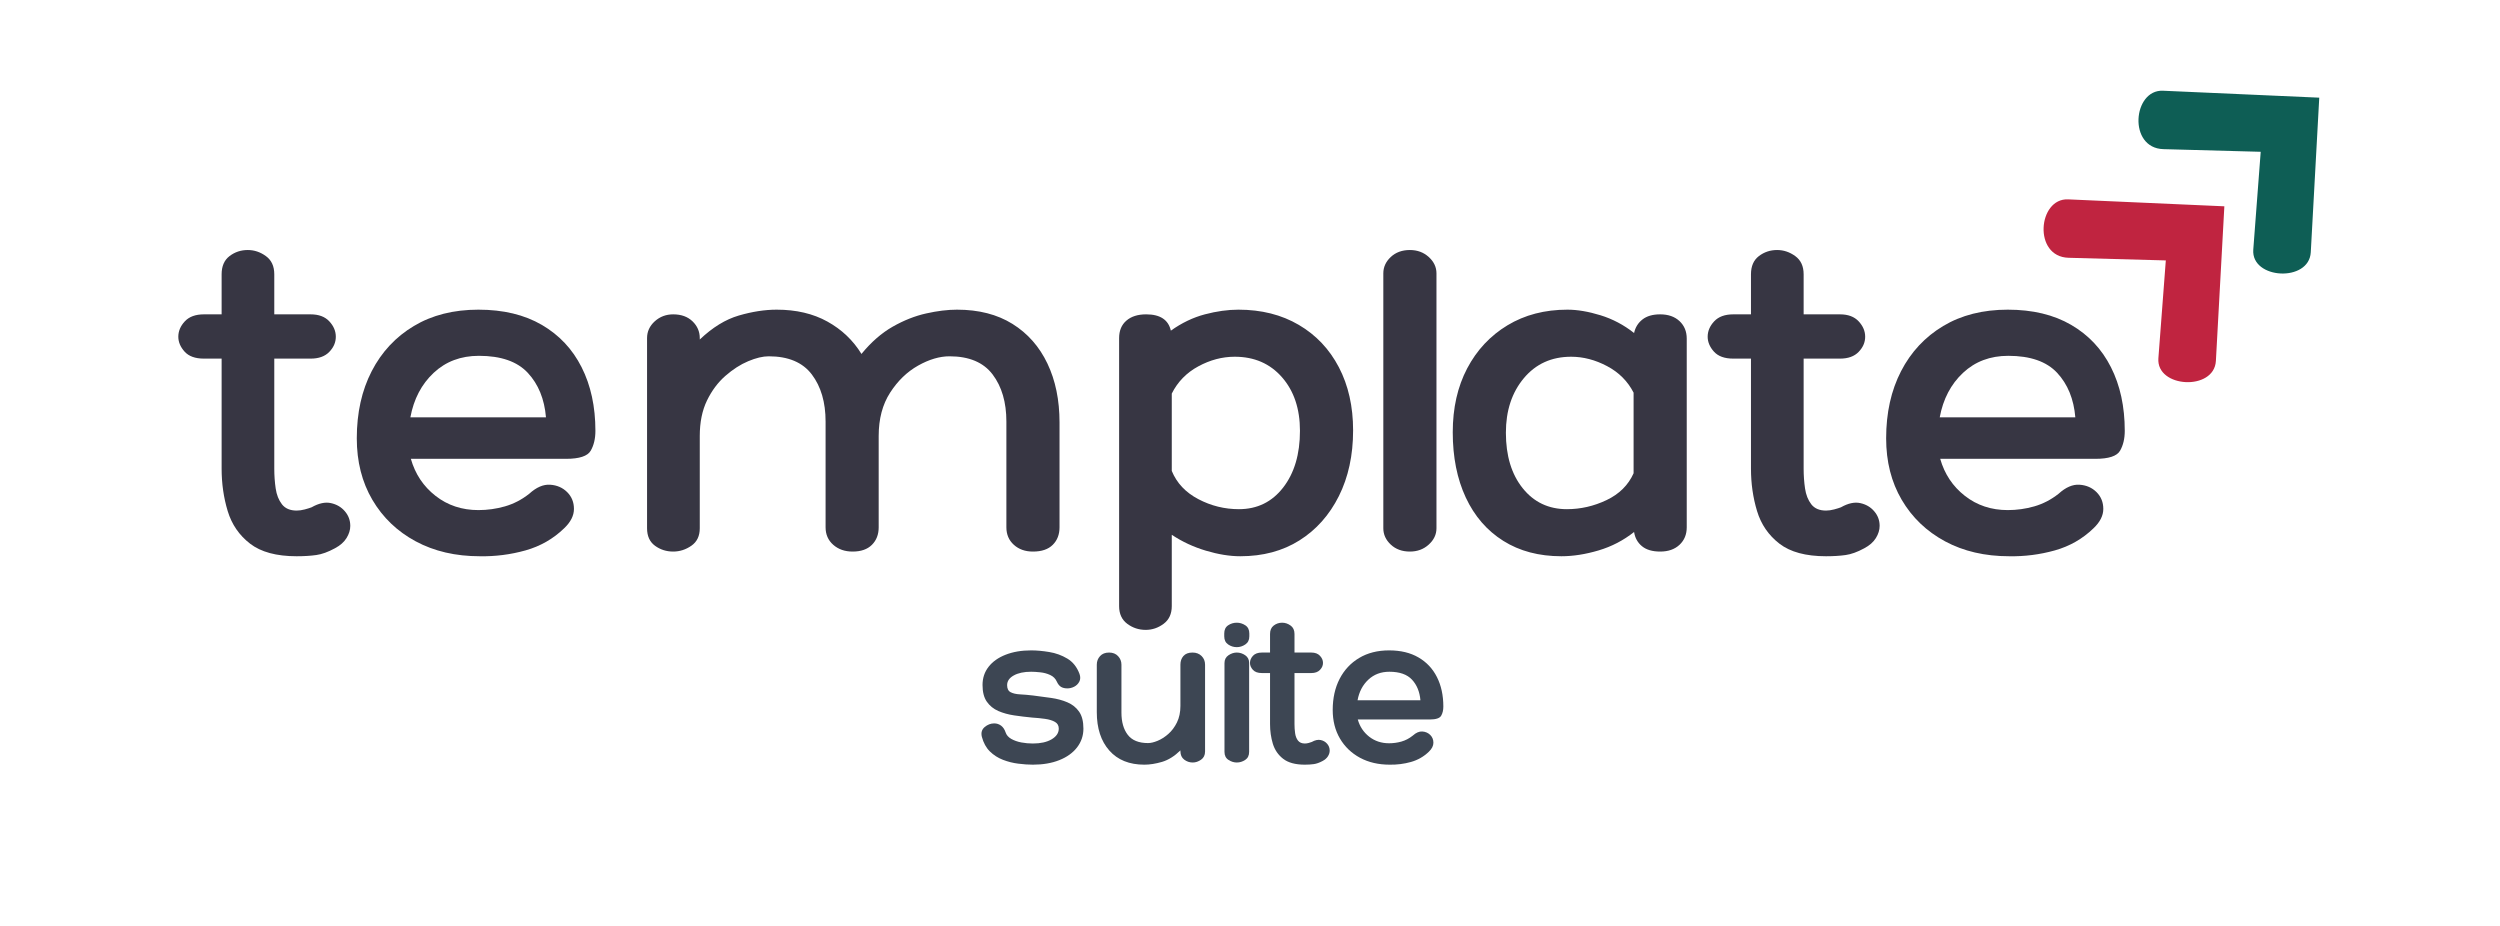
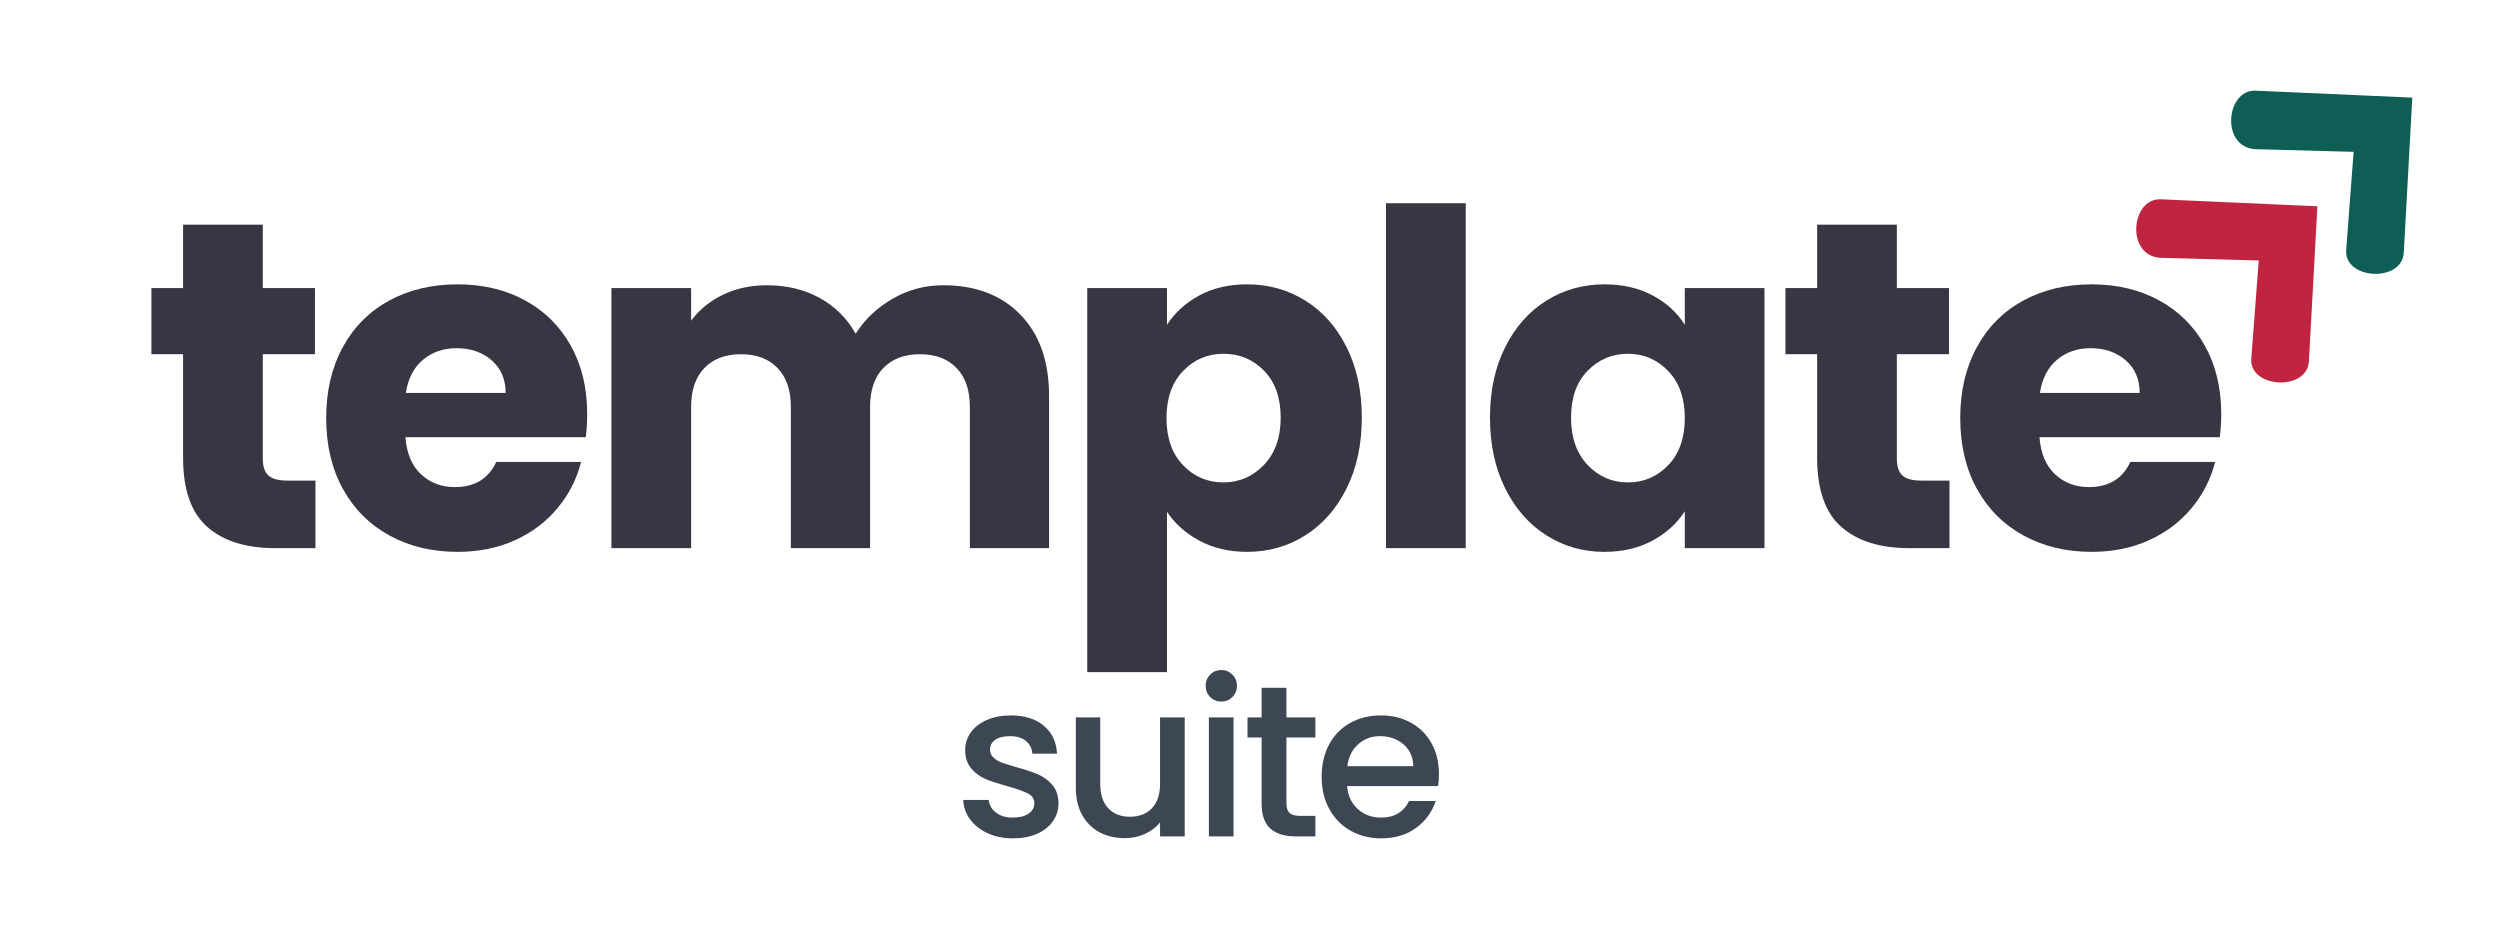
<svg xmlns="http://www.w3.org/2000/svg" width="1080" zoomAndPan="magnify" viewBox="0 0 810 300" height="400" preserveAspectRatio="xMidYMid meet" version="1.2">
  <defs>
-     <clipPath id="ede9c77892">
-       <path d="M 662 64 L 721 64 L 721 124 L 662 124 Z M 662 64 " />
+     <clipPath id="f711313d19">
+       <path d="M 692 64 L 751 64 L 751 124 L 692 124 Z M 692 64 " />
    </clipPath>
-     <clipPath id="49af2efe08">
-       <path d="M 649.891 73.754 L 691.75 35.066 L 749.273 97.301 L 707.418 135.992 Z M 649.891 73.754 " />
+     <clipPath id="e25b3da08e">
+       <path d="M 679.891 73.754 L 721.75 35.066 L 779.273 97.301 L 737.418 135.992 Z M 679.891 73.754 " />
    </clipPath>
-     <clipPath id="f619dae516">
-       <path d="M 649.891 73.754 L 691.75 35.066 L 749.273 97.301 L 707.418 135.992 Z M 649.891 73.754 " />
+     <clipPath id="e0ec9db3f9">
+       <path d="M 679.891 73.754 L 721.75 35.066 L 779.273 97.301 L 737.418 135.992 Z M 679.891 73.754 " />
    </clipPath>
-     <clipPath id="6184035a57">
-       <path d="M 692 29 L 752 29 L 752 89 L 692 89 Z M 692 29 " />
+     <clipPath id="fbe89c2c33">
+       <path d="M 722 29 L 782 29 L 782 89 L 722 89 Z M 722 29 " />
    </clipPath>
-     <clipPath id="ea5bf7b5af">
-       <path d="M 680.637 38.555 L 722.496 -0.133 L 780.02 62.105 L 738.16 100.793 Z M 680.637 38.555 " />
+     <clipPath id="55208553d4">
+       <path d="M 710.637 38.555 L 752.496 -0.133 L 810.02 62.105 L 768.16 100.793 Z M 710.637 38.555 " />
    </clipPath>
-     <clipPath id="e6ec258561">
-       <path d="M 680.637 38.555 L 722.496 -0.133 L 780.02 62.105 L 738.16 100.793 Z M 680.637 38.555 " />
+     <clipPath id="6a048302ef">
+       <path d="M 710.637 38.555 L 752.496 -0.133 L 810.02 62.105 L 768.16 100.793 Z M 710.637 38.555 " />
    </clipPath>
  </defs>
-   <g id="7a34caab6b">
-     <g clip-rule="nonzero" clip-path="url(#ede9c77892)">
-       <g clip-rule="nonzero" clip-path="url(#49af2efe08)">
-         <g clip-rule="nonzero" clip-path="url(#f619dae516)">
-           <path style=" stroke:none;fill-rule:nonzero;fill:#c02440;fill-opacity:1;" d="M 720.691 66.844 L 670.062 64.594 C 660.285 64.16 658.633 83.207 670.219 83.523 L 701.723 84.375 L 699.316 116.078 C 698.586 125.73 717.41 126.75 717.949 116.938 Z M 720.691 66.844 " />
+   <g id="b716243778">
+     <g clip-rule="nonzero" clip-path="url(#f711313d19)">
+       <g clip-rule="nonzero" clip-path="url(#e25b3da08e)">
+         <g clip-rule="nonzero" clip-path="url(#e0ec9db3f9)">
+           <path style=" stroke:none;fill-rule:nonzero;fill:#c02440;fill-opacity:1;" d="M 750.84 66.828 L 700.105 64.574 C 690.305 64.141 688.652 83.227 700.262 83.543 L 731.832 84.398 L 729.418 116.164 C 728.684 125.836 747.551 126.859 748.09 117.027 Z M 750.84 66.828 " />
        </g>
      </g>
    </g>
-     <g clip-rule="nonzero" clip-path="url(#6184035a57)">
-       <g clip-rule="nonzero" clip-path="url(#ea5bf7b5af)">
-         <g clip-rule="nonzero" clip-path="url(#e6ec258561)">
-           <path style=" stroke:none;fill-rule:nonzero;fill:#0e5e55;fill-opacity:1;" d="M 751.438 31.645 L 700.809 29.395 C 691.027 28.961 689.379 48.012 700.965 48.324 L 732.469 49.18 L 730.062 80.879 C 729.328 90.531 748.156 91.551 748.691 81.738 Z M 751.438 31.645 " />
+     <g clip-rule="nonzero" clip-path="url(#fbe89c2c33)">
+       <g clip-rule="nonzero" clip-path="url(#55208553d4)">
+         <g clip-rule="nonzero" clip-path="url(#6a048302ef)">
+           <path style=" stroke:none;fill-rule:nonzero;fill:#0e5e55;fill-opacity:1;" d="M 781.582 31.633 L 730.852 29.379 C 721.051 28.941 719.395 48.031 731.008 48.344 L 762.574 49.199 L 760.164 80.965 C 759.43 90.641 778.297 91.66 778.832 81.828 Z M 781.582 31.633 " />
        </g>
      </g>
    </g>
    <g style="fill:#373643;fill-opacity:1;">
-       <g transform="translate(59.42975, 178.7075)">
-         <path style="stroke:none" d="M 41.531 -14.344 C 43.844 -15.656 45.926 -16.109 47.781 -15.703 C 49.645 -15.297 51.156 -14.41 52.312 -13.047 C 53.477 -11.691 54.062 -10.113 54.062 -8.312 C 54.062 -7 53.656 -5.688 52.844 -4.375 C 52.039 -3.07 50.785 -1.969 49.078 -1.062 C 46.859 0.145 44.844 0.875 43.031 1.125 C 41.219 1.383 39.102 1.516 36.688 1.516 C 30.145 1.516 25.113 0.156 21.594 -2.562 C 18.07 -5.281 15.656 -8.801 14.344 -13.125 C 13.031 -17.457 12.375 -22.039 12.375 -26.875 L 12.375 -62.516 L 6.641 -62.516 C 3.828 -62.516 1.738 -63.27 0.375 -64.781 C -0.977 -66.289 -1.656 -67.898 -1.656 -69.609 C -1.656 -71.422 -0.953 -73.082 0.453 -74.594 C 1.859 -76.102 3.922 -76.859 6.641 -76.859 L 12.375 -76.859 L 12.375 -89.844 C 12.375 -92.457 13.227 -94.422 14.938 -95.734 C 16.656 -97.047 18.625 -97.703 20.844 -97.703 C 22.957 -97.703 24.914 -97.047 26.719 -95.734 C 28.531 -94.422 29.438 -92.457 29.438 -89.844 L 29.438 -76.859 L 41.219 -76.859 C 43.844 -76.859 45.859 -76.102 47.266 -74.594 C 48.672 -73.082 49.375 -71.422 49.375 -69.609 C 49.375 -67.797 48.672 -66.16 47.266 -64.703 C 45.859 -63.242 43.844 -62.516 41.219 -62.516 L 29.438 -62.516 L 29.438 -26.875 C 29.438 -24.664 29.586 -22.523 29.891 -20.453 C 30.191 -18.391 30.867 -16.676 31.922 -15.312 C 32.984 -13.957 34.57 -13.281 36.688 -13.281 C 37.5 -13.281 38.379 -13.406 39.328 -13.656 C 40.285 -13.914 41.02 -14.145 41.531 -14.344 Z M 41.531 -14.344 " />
+       <g transform="translate(45.8807, 177.5964)">
+         <path style="stroke:none" d="M 56.328 -21.891 L 56.328 0 L 43.188 0 C 33.82 0 26.52 -2.289 21.281 -6.875 C 16.051 -11.457 13.438 -18.93 13.438 -29.297 L 13.438 -62.828 L 3.172 -62.828 L 3.172 -84.266 L 13.438 -84.266 L 13.438 -104.812 L 39.266 -104.812 L 39.266 -84.266 L 56.172 -84.266 L 56.172 -62.828 L 39.266 -62.828 L 39.266 -29 C 39.266 -26.477 39.867 -24.66 41.078 -23.547 C 42.285 -22.441 44.297 -21.891 47.109 -21.891 Z M 56.328 -21.891 " />
      </g>
    </g>
    <g style="fill:#373643;fill-opacity:1;">
-       <g transform="translate(111.8187, 178.7075)">
-         <path style="stroke:none" d="M 43.188 -13.438 C 46.102 -13.438 48.969 -13.836 51.781 -14.641 C 54.602 -15.453 57.223 -16.812 59.641 -18.719 C 61.961 -20.832 64.227 -21.812 66.438 -21.656 C 68.656 -21.508 70.492 -20.707 71.953 -19.25 C 73.41 -17.789 74.141 -15.977 74.141 -13.812 C 74.141 -11.645 73.082 -9.555 70.969 -7.547 C 67.445 -4.129 63.27 -1.738 58.438 -0.375 C 53.602 0.977 48.672 1.609 43.641 1.516 C 35.785 1.516 28.863 -0.094 22.875 -3.312 C 16.883 -6.539 12.203 -11.023 8.828 -16.766 C 5.461 -22.504 3.781 -29.145 3.781 -36.688 C 3.781 -44.945 5.391 -52.195 8.609 -58.438 C 11.828 -64.676 16.379 -69.555 22.266 -73.078 C 28.16 -76.609 35.133 -78.375 43.188 -78.375 C 51.238 -78.375 58.082 -76.734 63.719 -73.453 C 69.352 -70.18 73.656 -65.602 76.625 -59.719 C 79.602 -53.832 81.094 -46.961 81.094 -39.109 C 81.094 -36.586 80.586 -34.445 79.578 -32.688 C 78.566 -30.926 75.898 -30.047 71.578 -30.047 L 21.297 -30.047 C 22.703 -25.117 25.367 -21.117 29.297 -18.047 C 33.223 -14.973 37.852 -13.438 43.188 -13.438 Z M 43.344 -63.422 C 37.5 -63.422 32.613 -61.582 28.688 -57.906 C 24.758 -54.227 22.242 -49.422 21.141 -43.484 L 65.078 -43.484 C 64.578 -49.422 62.613 -54.227 59.188 -57.906 C 55.77 -61.582 50.488 -63.422 43.344 -63.422 Z M 43.344 -63.422 " />
+       <g transform="translate(101.4513, 177.5964)">
+         <path style="stroke:none" d="M 88.797 -43.5 C 88.797 -41.082 88.645 -38.562 88.344 -35.938 L 29.906 -35.938 C 30.301 -30.707 31.984 -26.707 34.953 -23.938 C 37.93 -21.164 41.582 -19.781 45.906 -19.781 C 52.352 -19.781 56.832 -22.5 59.344 -27.938 L 86.828 -27.938 C 85.422 -22.395 82.879 -17.41 79.203 -12.984 C 75.535 -8.555 70.93 -5.082 65.391 -2.562 C 59.848 -0.051 53.656 1.203 46.812 1.203 C 38.562 1.203 31.211 -0.555 24.766 -4.078 C 18.316 -7.598 13.281 -12.629 9.656 -19.172 C 6.039 -25.723 4.234 -33.379 4.234 -42.141 C 4.234 -50.891 6.02 -58.535 9.594 -65.078 C 13.164 -71.629 18.172 -76.664 24.609 -80.188 C 31.055 -83.707 38.457 -85.469 46.812 -85.469 C 54.969 -85.469 62.219 -83.754 68.562 -80.328 C 74.906 -76.91 79.863 -72.031 83.438 -65.688 C 87.008 -59.344 88.797 -51.945 88.797 -43.5 Z M 62.375 -50.281 C 62.375 -54.719 60.863 -58.242 57.844 -60.859 C 54.82 -63.473 51.047 -64.781 46.516 -64.781 C 42.18 -64.781 38.531 -63.52 35.562 -61 C 32.594 -58.488 30.754 -54.914 30.047 -50.281 Z M 62.375 -50.281 " />
      </g>
    </g>
    <g style="fill:#373643;fill-opacity:1;">
-       <g transform="translate(199.5372, 178.7075)">
-         <path style="stroke:none" d="M 110.531 -78.375 C 117.582 -78.375 123.57 -76.836 128.5 -73.766 C 133.438 -70.691 137.211 -66.41 139.828 -60.922 C 142.441 -55.441 143.75 -49.078 143.75 -41.828 L 143.75 -7.859 C 143.75 -5.535 143.02 -3.645 141.562 -2.188 C 140.102 -0.727 137.961 0 135.141 0 C 132.629 0 130.566 -0.727 128.953 -2.188 C 127.336 -3.645 126.531 -5.535 126.531 -7.859 L 126.531 -42.125 C 126.531 -48.363 125.047 -53.445 122.078 -57.375 C 119.109 -61.301 114.453 -63.266 108.109 -63.266 C 104.891 -63.266 101.492 -62.258 97.922 -60.25 C 94.348 -58.238 91.328 -55.316 88.859 -51.484 C 86.391 -47.66 85.156 -42.984 85.156 -37.453 L 85.156 -7.859 C 85.156 -5.535 84.426 -3.645 82.969 -2.188 C 81.508 -0.727 79.422 0 76.703 0 C 74.191 0 72.102 -0.727 70.438 -2.188 C 68.781 -3.645 67.953 -5.535 67.953 -7.859 L 67.953 -42.125 C 67.953 -48.363 66.469 -53.445 63.5 -57.375 C 60.531 -61.301 55.875 -63.266 49.531 -63.266 C 47.613 -63.266 45.395 -62.734 42.875 -61.672 C 40.363 -60.617 37.898 -59.035 35.484 -56.922 C 33.066 -54.805 31.078 -52.141 29.516 -48.922 C 27.961 -45.703 27.188 -41.879 27.188 -37.453 L 27.188 -7.547 C 27.188 -5.035 26.281 -3.148 24.469 -1.891 C 22.656 -0.629 20.691 0 18.578 0 C 16.359 0 14.391 -0.629 12.672 -1.891 C 10.961 -3.148 10.109 -5.035 10.109 -7.547 L 10.109 -69.156 C 10.109 -71.27 10.938 -73.082 12.594 -74.594 C 14.258 -76.102 16.254 -76.859 18.578 -76.859 C 21.191 -76.859 23.281 -76.102 24.844 -74.594 C 26.406 -73.082 27.188 -71.27 27.188 -69.156 L 27.188 -68.703 C 31.312 -72.629 35.535 -75.223 39.859 -76.484 C 44.191 -77.742 48.27 -78.375 52.094 -78.375 C 58.438 -78.375 63.922 -77.086 68.547 -74.516 C 73.18 -71.953 76.859 -68.457 79.578 -64.031 C 82.703 -67.852 86.07 -70.797 89.688 -72.859 C 93.312 -74.922 96.938 -76.352 100.562 -77.156 C 104.188 -77.969 107.508 -78.375 110.531 -78.375 Z M 110.531 -78.375 " />
+       <g transform="translate(188.7335, 177.5964)">
+         <path style="stroke:none" d="M 116.891 -85.172 C 127.359 -85.172 135.688 -82 141.875 -75.656 C 148.07 -69.312 151.172 -60.504 151.172 -49.234 L 151.172 0 L 125.5 0 L 125.5 -45.75 C 125.5 -51.188 124.062 -55.391 121.188 -58.359 C 118.32 -61.336 114.367 -62.828 109.328 -62.828 C 104.297 -62.828 100.344 -61.336 97.469 -58.359 C 94.602 -55.391 93.172 -51.188 93.172 -45.75 L 93.172 0 L 67.5 0 L 67.5 -45.75 C 67.5 -51.188 66.062 -55.391 63.188 -58.359 C 60.32 -61.336 56.375 -62.828 51.344 -62.828 C 46.312 -62.828 42.359 -61.336 39.484 -58.359 C 36.617 -55.391 35.188 -51.188 35.188 -45.75 L 35.188 0 L 9.359 0 L 9.359 -84.266 L 35.188 -84.266 L 35.188 -73.703 C 37.801 -77.223 41.223 -80.016 45.453 -82.078 C 49.68 -84.141 54.461 -85.172 59.797 -85.172 C 66.141 -85.172 71.801 -83.812 76.781 -81.094 C 81.77 -78.375 85.676 -74.5 88.5 -69.469 C 91.414 -74.094 95.391 -77.863 100.422 -80.781 C 105.453 -83.707 110.941 -85.172 116.891 -85.172 Z M 116.891 -85.172 " />
      </g>
    </g>
    <g style="fill:#373643;fill-opacity:1;">
-       <g transform="translate(355.0459, 178.7075)">
-         <path style="stroke:none" d="M 46.203 -78.375 C 53.648 -78.375 60.164 -76.734 65.75 -73.453 C 71.344 -70.18 75.676 -65.602 78.75 -59.719 C 81.82 -53.832 83.359 -47.016 83.359 -39.266 C 83.359 -31.211 81.82 -24.113 78.75 -17.969 C 75.676 -11.832 71.422 -7.051 65.984 -3.625 C 60.547 -0.195 54.156 1.516 46.812 1.516 C 43.383 1.516 39.656 0.91 35.625 -0.297 C 31.602 -1.504 27.93 -3.219 24.609 -5.438 L 24.609 17.672 C 24.609 20.18 23.727 22.094 21.969 23.406 C 20.207 24.719 18.27 25.375 16.156 25.375 C 13.938 25.375 11.945 24.719 10.188 23.406 C 8.426 22.094 7.547 20.18 7.547 17.672 L 7.547 -69.156 C 7.547 -71.57 8.328 -73.457 9.891 -74.812 C 11.453 -76.176 13.594 -76.859 16.312 -76.859 C 20.844 -76.859 23.508 -75.098 24.312 -71.578 C 27.832 -74.086 31.504 -75.848 35.328 -76.859 C 39.16 -77.867 42.785 -78.375 46.203 -78.375 Z M 46.359 -13.734 C 52.297 -13.734 57.078 -16.07 60.703 -20.75 C 64.328 -25.438 66.141 -31.555 66.141 -39.109 C 66.141 -46.254 64.203 -52.039 60.328 -56.469 C 56.453 -60.906 51.344 -63.125 45 -63.125 C 40.969 -63.125 37.039 -62.086 33.219 -60.016 C 29.395 -57.953 26.523 -55.008 24.609 -51.188 L 24.609 -26.125 C 26.223 -22.195 29.094 -19.148 33.219 -16.984 C 37.344 -14.816 41.723 -13.734 46.359 -13.734 Z M 46.359 -13.734 " />
+       <g transform="translate(342.9121, 177.5964)">
+         <path style="stroke:none" d="M 35.188 -72.344 C 37.707 -76.258 41.18 -79.426 45.609 -81.844 C 50.035 -84.258 55.219 -85.469 61.156 -85.469 C 68.102 -85.469 74.395 -83.707 80.031 -80.188 C 85.676 -76.664 90.133 -71.629 93.406 -65.078 C 96.676 -58.535 98.312 -50.938 98.312 -42.281 C 98.312 -33.625 96.676 -26 93.406 -19.406 C 90.133 -12.812 85.676 -7.727 80.031 -4.156 C 74.395 -0.582 68.102 1.203 61.156 1.203 C 55.32 1.203 50.164 -0.004 45.688 -2.422 C 41.207 -4.836 37.707 -7.957 35.188 -11.781 L 35.188 40.172 L 9.359 40.172 L 9.359 -84.266 L 35.188 -84.266 Z M 72.031 -42.281 C 72.031 -48.727 70.242 -53.785 66.672 -57.453 C 63.098 -61.129 58.691 -62.969 53.453 -62.969 C 48.316 -62.969 43.961 -61.102 40.391 -57.375 C 36.816 -53.656 35.031 -48.578 35.031 -42.141 C 35.031 -35.691 36.816 -30.602 40.391 -26.875 C 43.961 -23.156 48.316 -21.297 53.453 -21.297 C 58.586 -21.297 62.969 -23.18 66.594 -26.953 C 70.219 -30.734 72.031 -35.844 72.031 -42.281 Z M 72.031 -42.281 " />
      </g>
    </g>
    <g style="fill:#373643;fill-opacity:1;">
-       <g transform="translate(442.9153, 178.7075)">
-         <path style="stroke:none" d="M 22.5 -7.547 C 22.5 -5.535 21.664 -3.773 20 -2.266 C 18.344 -0.754 16.305 0 13.891 0 C 11.367 0 9.301 -0.754 7.688 -2.266 C 6.082 -3.773 5.281 -5.535 5.281 -7.547 L 5.281 -90.141 C 5.281 -92.16 6.082 -93.926 7.688 -95.438 C 9.301 -96.945 11.367 -97.703 13.891 -97.703 C 16.305 -97.703 18.344 -96.945 20 -95.438 C 21.664 -93.926 22.5 -92.16 22.5 -90.141 Z M 22.5 -7.547 " />
+       <g transform="translate(439.7078, 177.5964)">
+         <path style="stroke:none" d="M 35.188 -111.75 L 35.188 0 L 9.359 0 L 9.359 -111.75 Z M 35.188 -111.75 " />
      </g>
    </g>
    <g style="fill:#373643;fill-opacity:1;">
-       <g transform="translate(467.6748, 178.7075)">
-         <path style="stroke:none" d="M 70.219 -76.859 C 72.832 -76.859 74.922 -76.129 76.484 -74.672 C 78.047 -73.211 78.828 -71.32 78.828 -69 L 78.828 -7.859 C 78.828 -5.535 78.047 -3.645 76.484 -2.188 C 74.922 -0.727 72.832 0 70.219 0 C 67.695 0 65.734 -0.578 64.328 -1.734 C 62.922 -2.891 62.066 -4.426 61.766 -6.344 C 58.336 -3.625 54.508 -1.633 50.281 -0.375 C 46.051 0.883 42.023 1.516 38.203 1.516 C 30.953 1.516 24.68 -0.145 19.391 -3.469 C 14.109 -6.789 10.055 -11.473 7.234 -17.516 C 4.422 -23.555 3.016 -30.602 3.016 -38.656 C 3.016 -46.508 4.57 -53.406 7.688 -59.344 C 10.812 -65.281 15.164 -69.938 20.75 -73.312 C 26.344 -76.688 32.816 -78.375 40.172 -78.375 C 43.391 -78.375 46.961 -77.77 50.891 -76.562 C 54.816 -75.352 58.441 -73.438 61.766 -70.812 C 62.16 -72.625 63.062 -74.082 64.469 -75.188 C 65.883 -76.301 67.801 -76.859 70.219 -76.859 Z M 40.016 -13.734 C 44.441 -13.734 48.719 -14.711 52.844 -16.672 C 56.977 -18.641 59.898 -21.539 61.609 -25.375 L 61.609 -51.484 C 59.691 -55.211 56.82 -58.082 53 -60.094 C 49.176 -62.113 45.301 -63.125 41.375 -63.125 C 35.031 -63.125 29.922 -60.805 26.047 -56.172 C 22.172 -51.535 20.234 -45.645 20.234 -38.5 C 20.234 -31.051 22.047 -25.062 25.672 -20.531 C 29.297 -16 34.078 -13.734 40.016 -13.734 Z M 40.016 -13.734 " />
+       <g transform="translate(478.5165, 177.5964)">
+         <path style="stroke:none" d="M 4.234 -42.281 C 4.234 -50.938 5.867 -58.535 9.141 -65.078 C 12.41 -71.629 16.863 -76.664 22.5 -80.188 C 28.133 -83.707 34.426 -85.469 41.375 -85.469 C 47.312 -85.469 52.52 -84.258 57 -81.844 C 61.488 -79.426 64.941 -76.258 67.359 -72.344 L 67.359 -84.266 L 93.172 -84.266 L 93.172 0 L 67.359 0 L 67.359 -11.938 C 64.836 -8.008 61.336 -4.836 56.859 -2.422 C 52.379 -0.004 47.172 1.203 41.234 1.203 C 34.379 1.203 28.133 -0.582 22.5 -4.156 C 16.863 -7.727 12.41 -12.812 9.141 -19.406 C 5.867 -26 4.234 -33.625 4.234 -42.281 Z M 67.359 -42.141 C 67.359 -48.578 65.566 -53.656 61.984 -57.375 C 58.41 -61.102 54.055 -62.969 48.922 -62.969 C 43.797 -62.969 39.441 -61.129 35.859 -57.453 C 32.285 -53.785 30.5 -48.727 30.5 -42.281 C 30.5 -35.844 32.285 -30.734 35.859 -26.953 C 39.441 -23.18 43.797 -21.297 48.922 -21.297 C 54.055 -21.297 58.41 -23.156 61.984 -26.875 C 65.566 -30.602 67.359 -35.691 67.359 -42.141 Z M 67.359 -42.141 " />
      </g>
    </g>
    <g style="fill:#373643;fill-opacity:1;">
-       <g transform="translate(554.9403, 178.7075)">
-         <path style="stroke:none" d="M 41.531 -14.344 C 43.844 -15.656 45.926 -16.109 47.781 -15.703 C 49.645 -15.297 51.156 -14.41 52.312 -13.047 C 53.477 -11.691 54.062 -10.113 54.062 -8.312 C 54.062 -7 53.656 -5.688 52.844 -4.375 C 52.039 -3.07 50.785 -1.969 49.078 -1.062 C 46.859 0.145 44.844 0.875 43.031 1.125 C 41.219 1.383 39.102 1.516 36.688 1.516 C 30.145 1.516 25.113 0.156 21.594 -2.562 C 18.07 -5.281 15.656 -8.801 14.344 -13.125 C 13.031 -17.457 12.375 -22.039 12.375 -26.875 L 12.375 -62.516 L 6.641 -62.516 C 3.828 -62.516 1.738 -63.27 0.375 -64.781 C -0.977 -66.289 -1.656 -67.898 -1.656 -69.609 C -1.656 -71.422 -0.953 -73.082 0.453 -74.594 C 1.859 -76.102 3.922 -76.859 6.641 -76.859 L 12.375 -76.859 L 12.375 -89.844 C 12.375 -92.457 13.227 -94.422 14.938 -95.734 C 16.656 -97.047 18.625 -97.703 20.844 -97.703 C 22.957 -97.703 24.914 -97.047 26.719 -95.734 C 28.531 -94.422 29.438 -92.457 29.438 -89.844 L 29.438 -76.859 L 41.219 -76.859 C 43.844 -76.859 45.859 -76.102 47.266 -74.594 C 48.672 -73.082 49.375 -71.422 49.375 -69.609 C 49.375 -67.797 48.672 -66.16 47.266 -64.703 C 45.859 -63.242 43.844 -62.516 41.219 -62.516 L 29.438 -62.516 L 29.438 -26.875 C 29.438 -24.664 29.586 -22.523 29.891 -20.453 C 30.191 -18.391 30.867 -16.676 31.922 -15.312 C 32.984 -13.957 34.57 -13.281 36.688 -13.281 C 37.5 -13.281 38.379 -13.406 39.328 -13.656 C 40.285 -13.914 41.02 -14.145 41.531 -14.344 Z M 41.531 -14.344 " />
+       <g transform="translate(575.3122, 177.5964)">
+         <path style="stroke:none" d="M 56.328 -21.891 L 56.328 0 L 43.188 0 C 33.82 0 26.52 -2.289 21.281 -6.875 C 16.051 -11.457 13.438 -18.93 13.438 -29.297 L 13.438 -62.828 L 3.172 -62.828 L 3.172 -84.266 L 13.438 -84.266 L 13.438 -104.812 L 39.266 -104.812 L 39.266 -84.266 L 56.172 -84.266 L 56.172 -62.828 L 39.266 -62.828 L 39.266 -29 C 39.266 -26.477 39.867 -24.66 41.078 -23.547 C 42.285 -22.441 44.297 -21.891 47.109 -21.891 Z M 56.328 -21.891 " />
      </g>
    </g>
    <g style="fill:#373643;fill-opacity:1;">
-       <g transform="translate(607.3293, 178.7075)">
-         <path style="stroke:none" d="M 43.188 -13.438 C 46.102 -13.438 48.969 -13.836 51.781 -14.641 C 54.602 -15.453 57.223 -16.812 59.641 -18.719 C 61.961 -20.832 64.227 -21.812 66.438 -21.656 C 68.656 -21.508 70.492 -20.707 71.953 -19.25 C 73.41 -17.789 74.141 -15.977 74.141 -13.812 C 74.141 -11.645 73.082 -9.555 70.969 -7.547 C 67.445 -4.129 63.27 -1.738 58.438 -0.375 C 53.602 0.977 48.672 1.609 43.641 1.516 C 35.785 1.516 28.863 -0.094 22.875 -3.312 C 16.883 -6.539 12.203 -11.023 8.828 -16.766 C 5.461 -22.504 3.781 -29.145 3.781 -36.688 C 3.781 -44.945 5.391 -52.195 8.609 -58.438 C 11.828 -64.676 16.379 -69.555 22.266 -73.078 C 28.16 -76.609 35.133 -78.375 43.188 -78.375 C 51.238 -78.375 58.082 -76.734 63.719 -73.453 C 69.352 -70.18 73.656 -65.602 76.625 -59.719 C 79.602 -53.832 81.094 -46.961 81.094 -39.109 C 81.094 -36.586 80.586 -34.445 79.578 -32.688 C 78.566 -30.926 75.898 -30.047 71.578 -30.047 L 21.297 -30.047 C 22.703 -25.117 25.367 -21.117 29.297 -18.047 C 33.223 -14.973 37.852 -13.438 43.188 -13.438 Z M 43.344 -63.422 C 37.5 -63.422 32.613 -61.582 28.688 -57.906 C 24.758 -54.227 22.242 -49.422 21.141 -43.484 L 65.078 -43.484 C 64.578 -49.422 62.613 -54.227 59.188 -57.906 C 55.77 -61.582 50.488 -63.422 43.344 -63.422 Z M 43.344 -63.422 " />
+       <g transform="translate(630.8828, 177.5964)">
+         <path style="stroke:none" d="M 88.797 -43.5 C 88.797 -41.082 88.645 -38.562 88.344 -35.938 L 29.906 -35.938 C 30.301 -30.707 31.984 -26.707 34.953 -23.938 C 37.93 -21.164 41.582 -19.781 45.906 -19.781 C 52.352 -19.781 56.832 -22.5 59.344 -27.938 L 86.828 -27.938 C 85.422 -22.395 82.879 -17.41 79.203 -12.984 C 75.535 -8.555 70.93 -5.082 65.391 -2.562 C 59.848 -0.051 53.656 1.203 46.812 1.203 C 38.562 1.203 31.211 -0.555 24.766 -4.078 C 18.316 -7.598 13.281 -12.629 9.656 -19.172 C 6.039 -25.723 4.234 -33.379 4.234 -42.141 C 4.234 -50.891 6.02 -58.535 9.594 -65.078 C 13.164 -71.629 18.172 -76.664 24.609 -80.188 C 31.055 -83.707 38.457 -85.469 46.812 -85.469 C 54.969 -85.469 62.219 -83.754 68.562 -80.328 C 74.906 -76.91 79.863 -72.031 83.438 -65.688 C 87.008 -59.344 88.797 -51.945 88.797 -43.5 Z M 62.375 -50.281 C 62.375 -54.719 60.863 -58.242 57.844 -60.859 C 54.82 -63.473 51.047 -64.781 46.516 -64.781 C 42.18 -64.781 38.531 -63.52 35.562 -61 C 32.594 -58.488 30.754 -54.914 30.047 -50.281 Z M 62.375 -50.281 " />
      </g>
    </g>
    <g style="fill:#3d4653;fill-opacity:1;">
-       <g transform="translate(317.2147, 247.052)">
-         <path style="stroke:none" d="M 0.906 -8.328 C 0.582 -9.641 0.883 -10.691 1.812 -11.484 C 2.75 -12.273 3.781 -12.672 4.906 -12.672 C 5.738 -12.672 6.484 -12.426 7.141 -11.938 C 7.797 -11.445 8.285 -10.711 8.609 -9.734 C 8.891 -8.891 9.492 -8.195 10.422 -7.656 C 11.359 -7.125 12.445 -6.738 13.688 -6.5 C 14.926 -6.27 16.176 -6.156 17.438 -6.156 C 19.945 -6.156 21.973 -6.609 23.516 -7.516 C 25.055 -8.43 25.828 -9.586 25.828 -10.984 C 25.828 -11.961 25.414 -12.688 24.594 -13.156 C 23.781 -13.625 22.707 -13.953 21.375 -14.141 C 20.051 -14.328 18.645 -14.469 17.156 -14.562 C 15.188 -14.75 13.258 -14.984 11.375 -15.266 C 9.488 -15.547 7.773 -16.02 6.234 -16.688 C 4.691 -17.363 3.453 -18.367 2.516 -19.703 C 1.586 -21.035 1.125 -22.844 1.125 -25.125 C 1.125 -27.363 1.773 -29.32 3.078 -31 C 4.391 -32.688 6.234 -33.992 8.609 -34.922 C 10.992 -35.859 13.75 -36.328 16.875 -36.328 C 18.688 -36.328 20.645 -36.148 22.75 -35.797 C 24.852 -35.453 26.801 -34.742 28.594 -33.672 C 30.395 -32.598 31.711 -30.941 32.547 -28.703 C 32.879 -27.766 32.859 -26.93 32.484 -26.203 C 32.109 -25.484 31.555 -24.938 30.828 -24.562 C 30.109 -24.195 29.375 -24.016 28.625 -24.016 C 27.789 -24.016 27.102 -24.176 26.562 -24.5 C 26.031 -24.82 25.578 -25.383 25.203 -26.188 C 24.773 -27.164 24.062 -27.883 23.062 -28.344 C 22.062 -28.812 20.988 -29.102 19.844 -29.219 C 18.695 -29.344 17.707 -29.406 16.875 -29.406 C 14.539 -29.406 12.66 -29.004 11.234 -28.203 C 9.805 -27.41 9.094 -26.363 9.094 -25.062 C 9.094 -23.938 9.469 -23.176 10.219 -22.781 C 10.969 -22.383 11.984 -22.148 13.266 -22.078 C 14.547 -22.016 15.977 -21.891 17.562 -21.703 C 19.531 -21.461 21.469 -21.203 23.375 -20.922 C 25.289 -20.648 27.039 -20.176 28.625 -19.5 C 30.219 -18.82 31.477 -17.816 32.406 -16.484 C 33.344 -15.148 33.812 -13.316 33.812 -10.984 C 33.812 -8.703 33.125 -6.672 31.75 -4.891 C 30.375 -3.117 28.457 -1.742 26 -0.766 C 23.551 0.211 20.695 0.703 17.438 0.703 C 15.988 0.703 14.41 0.594 12.703 0.375 C 11.004 0.164 9.348 -0.25 7.734 -0.875 C 6.117 -1.5 4.707 -2.406 3.5 -3.594 C 2.289 -4.789 1.426 -6.367 0.906 -8.328 Z M 0.906 -8.328 " />
+       <g transform="translate(308.9409, 271)">
+         <path style="stroke:none" d="M 19.25 0.625 C 16.219 0.625 13.5 0.078 11.094 -1.016 C 8.688 -2.109 6.785 -3.598 5.391 -5.484 C 3.992 -7.379 3.25 -9.492 3.156 -11.828 L 11.406 -11.828 C 11.551 -10.191 12.332 -8.828 13.75 -7.734 C 15.176 -6.641 16.961 -6.094 19.109 -6.094 C 21.348 -6.094 23.086 -6.523 24.328 -7.391 C 25.566 -8.254 26.188 -9.359 26.188 -10.703 C 26.188 -12.148 25.492 -13.223 24.109 -13.922 C 22.734 -14.629 20.551 -15.398 17.562 -16.234 C 14.676 -17.035 12.32 -17.805 10.5 -18.547 C 8.676 -19.297 7.098 -20.441 5.766 -21.984 C 4.441 -23.523 3.781 -25.551 3.781 -28.062 C 3.781 -30.125 4.383 -32.004 5.594 -33.703 C 6.812 -35.41 8.551 -36.754 10.812 -37.734 C 13.07 -38.711 15.676 -39.203 18.625 -39.203 C 23.008 -39.203 26.539 -38.094 29.219 -35.875 C 31.906 -33.656 33.344 -30.633 33.531 -26.812 L 25.547 -26.812 C 25.41 -28.539 24.711 -29.914 23.453 -30.938 C 22.191 -31.969 20.488 -32.484 18.344 -32.484 C 16.238 -32.484 14.625 -32.082 13.5 -31.281 C 12.383 -30.488 11.828 -29.441 11.828 -28.141 C 11.828 -27.109 12.195 -26.242 12.938 -25.547 C 13.688 -24.848 14.598 -24.301 15.672 -23.906 C 16.754 -23.508 18.344 -23.008 20.438 -22.406 C 23.238 -21.656 25.535 -20.895 27.328 -20.125 C 29.129 -19.352 30.68 -18.219 31.984 -16.719 C 33.297 -15.227 33.973 -13.25 34.016 -10.781 C 34.016 -8.582 33.406 -6.617 32.188 -4.891 C 30.977 -3.172 29.266 -1.82 27.047 -0.844 C 24.836 0.133 22.238 0.625 19.25 0.625 Z M 19.25 0.625 " />
      </g>
    </g>
    <g style="fill:#3d4653;fill-opacity:1;">
-       <g transform="translate(352.0026, 247.052)">
-         <path style="stroke:none" d="M 34.375 -35.625 C 35.582 -35.625 36.562 -35.25 37.312 -34.5 C 38.062 -33.758 38.438 -32.828 38.438 -31.703 L 38.438 -3.562 C 38.438 -2.395 38.004 -1.508 37.141 -0.906 C 36.273 -0.301 35.375 0 34.438 0 C 33.414 0 32.492 -0.312 31.672 -0.938 C 30.859 -1.57 30.453 -2.473 30.453 -3.641 L 30.453 -3.922 C 28.535 -2.055 26.551 -0.816 24.5 -0.203 C 22.445 0.398 20.535 0.703 18.766 0.703 C 13.91 0.703 10.129 -0.82 7.422 -3.875 C 4.711 -6.938 3.359 -11.082 3.359 -16.312 L 3.359 -31.703 C 3.359 -32.773 3.707 -33.695 4.406 -34.469 C 5.102 -35.238 6.082 -35.625 7.344 -35.625 C 8.562 -35.625 9.531 -35.238 10.25 -34.469 C 10.977 -33.695 11.344 -32.773 11.344 -31.703 L 11.344 -16.172 C 11.344 -13.141 12.031 -10.734 13.406 -8.953 C 14.781 -7.18 16.961 -6.297 19.953 -6.297 C 20.836 -6.297 21.875 -6.539 23.062 -7.031 C 24.25 -7.52 25.398 -8.254 26.516 -9.234 C 27.641 -10.211 28.578 -11.461 29.328 -12.984 C 30.078 -14.504 30.453 -16.289 30.453 -18.344 L 30.453 -31.703 C 30.453 -32.828 30.773 -33.758 31.422 -34.5 C 32.078 -35.25 33.062 -35.625 34.375 -35.625 Z M 34.375 -35.625 " />
+       <g transform="translate(343.6589, 271)">
+         <path style="stroke:none" d="M 40.188 -38.562 L 40.188 0 L 32.203 0 L 32.203 -4.547 C 30.941 -2.961 29.297 -1.711 27.266 -0.797 C 25.234 0.109 23.078 0.562 20.797 0.562 C 17.754 0.562 15.031 -0.066 12.625 -1.328 C 10.227 -2.586 8.344 -4.453 6.969 -6.922 C 5.594 -9.398 4.906 -12.391 4.906 -15.891 L 4.906 -38.562 L 12.812 -38.562 L 12.812 -17.078 C 12.812 -13.629 13.672 -10.984 15.391 -9.141 C 17.117 -7.297 19.477 -6.375 22.469 -6.375 C 25.457 -6.375 27.828 -7.297 29.578 -9.141 C 31.328 -10.984 32.203 -13.629 32.203 -17.078 L 32.203 -38.562 Z M 40.188 -38.562 " />
      </g>
    </g>
    <g style="fill:#3d4653;fill-opacity:1;">
-       <g transform="translate(394.2802, 247.052)">
-         <path style="stroke:none" d="M 10.5 -40.875 C 10.5 -39.707 10.066 -38.832 9.203 -38.25 C 8.336 -37.664 7.414 -37.375 6.438 -37.375 C 5.414 -37.375 4.484 -37.664 3.641 -38.25 C 2.797 -38.832 2.375 -39.707 2.375 -40.875 L 2.375 -41.797 C 2.375 -43.004 2.797 -43.891 3.641 -44.453 C 4.484 -45.016 5.414 -45.297 6.438 -45.297 C 7.414 -45.297 8.336 -45.016 9.203 -44.453 C 10.066 -43.891 10.5 -43.004 10.5 -41.797 Z M 2.453 -32.203 C 2.453 -33.316 2.883 -34.164 3.75 -34.75 C 4.613 -35.332 5.508 -35.625 6.438 -35.625 C 7.414 -35.625 8.328 -35.332 9.172 -34.75 C 10.016 -34.164 10.438 -33.336 10.438 -32.266 L 10.438 -3.438 C 10.438 -2.27 10.016 -1.406 9.172 -0.844 C 8.328 -0.281 7.414 0 6.438 0 C 5.508 0 4.613 -0.281 3.75 -0.844 C 2.883 -1.406 2.453 -2.27 2.453 -3.438 Z M 2.453 -32.203 " />
+       <g transform="translate(386.4264, 271)">
+         <path style="stroke:none" d="M 9.312 -43.688 C 7.863 -43.688 6.648 -44.176 5.672 -45.156 C 4.691 -46.133 4.203 -47.348 4.203 -48.797 C 4.203 -50.234 4.691 -51.441 5.672 -52.422 C 6.648 -53.41 7.863 -53.906 9.312 -53.906 C 10.707 -53.906 11.895 -53.41 12.875 -52.422 C 13.852 -51.441 14.344 -50.234 14.344 -48.797 C 14.344 -47.348 13.852 -46.133 12.875 -45.156 C 11.895 -44.176 10.707 -43.688 9.312 -43.688 Z M 13.234 -38.562 L 13.234 0 L 5.25 0 L 5.25 -38.562 Z M 13.234 -38.562 " />
      </g>
    </g>
    <g style="fill:#3d4653;fill-opacity:1;">
-       <g transform="translate(405.7594, 247.052)">
-         <path style="stroke:none" d="M 19.25 -6.656 C 20.32 -7.258 21.289 -7.469 22.156 -7.281 C 23.02 -7.094 23.719 -6.68 24.25 -6.047 C 24.789 -5.422 25.062 -4.688 25.062 -3.844 C 25.062 -3.238 24.875 -2.633 24.5 -2.031 C 24.125 -1.426 23.539 -0.91 22.75 -0.484 C 21.719 0.066 20.781 0.398 19.938 0.516 C 19.102 0.641 18.129 0.703 17.016 0.703 C 13.973 0.703 11.633 0.07 10 -1.188 C 8.375 -2.445 7.254 -4.078 6.641 -6.078 C 6.035 -8.086 5.734 -10.211 5.734 -12.453 L 5.734 -28.984 L 3.078 -28.984 C 1.773 -28.984 0.805 -29.332 0.172 -30.031 C -0.453 -30.727 -0.766 -31.473 -0.766 -32.266 C -0.766 -33.109 -0.441 -33.879 0.203 -34.578 C 0.859 -35.273 1.816 -35.625 3.078 -35.625 L 5.734 -35.625 L 5.734 -41.656 C 5.734 -42.863 6.129 -43.77 6.922 -44.375 C 7.723 -44.988 8.633 -45.297 9.656 -45.297 C 10.633 -45.297 11.547 -44.988 12.391 -44.375 C 13.234 -43.77 13.656 -42.863 13.656 -41.656 L 13.656 -35.625 L 19.109 -35.625 C 20.328 -35.625 21.258 -35.273 21.906 -34.578 C 22.562 -33.879 22.891 -33.109 22.891 -32.266 C 22.891 -31.43 22.562 -30.676 21.906 -30 C 21.258 -29.32 20.328 -28.984 19.109 -28.984 L 13.656 -28.984 L 13.656 -12.453 C 13.656 -11.43 13.723 -10.441 13.859 -9.484 C 13.992 -8.523 14.305 -7.727 14.797 -7.094 C 15.297 -6.469 16.035 -6.156 17.016 -6.156 C 17.379 -6.156 17.785 -6.211 18.234 -6.328 C 18.68 -6.453 19.02 -6.562 19.25 -6.656 Z M 19.25 -6.656 " />
+       <g transform="translate(402.2454, 271)">
+         <path style="stroke:none" d="M 14.562 -32.062 L 14.562 -10.703 C 14.562 -9.266 14.898 -8.227 15.578 -7.594 C 16.254 -6.969 17.41 -6.656 19.047 -6.656 L 23.938 -6.656 L 23.938 0 L 17.641 0 C 14.047 0 11.289 -0.836 9.375 -2.516 C 7.469 -4.203 6.516 -6.93 6.516 -10.703 L 6.516 -32.062 L 1.953 -32.062 L 1.953 -38.562 L 6.516 -38.562 L 6.516 -48.156 L 14.562 -48.156 L 14.562 -38.562 L 23.938 -38.562 L 23.938 -32.062 Z M 14.562 -32.062 " />
      </g>
    </g>
    <g style="fill:#3d4653;fill-opacity:1;">
-       <g transform="translate(430.0479, 247.052)">
-         <path style="stroke:none" d="M 20.016 -6.234 C 21.367 -6.234 22.695 -6.414 24 -6.781 C 25.312 -7.156 26.531 -7.789 27.656 -8.688 C 28.727 -9.664 29.773 -10.117 30.797 -10.047 C 31.828 -9.973 32.68 -9.598 33.359 -8.922 C 34.035 -8.242 34.375 -7.406 34.375 -6.406 C 34.375 -5.406 33.883 -4.438 32.906 -3.5 C 31.27 -1.914 29.332 -0.805 27.094 -0.172 C 24.852 0.453 22.566 0.742 20.234 0.703 C 16.586 0.703 13.375 -0.039 10.594 -1.531 C 7.82 -3.031 5.656 -5.109 4.094 -7.766 C 2.531 -10.43 1.75 -13.516 1.75 -17.016 C 1.75 -20.836 2.492 -24.195 3.984 -27.094 C 5.484 -29.988 7.598 -32.25 10.328 -33.875 C 13.055 -35.508 16.285 -36.328 20.016 -36.328 C 23.754 -36.328 26.926 -35.566 29.531 -34.047 C 32.145 -32.535 34.141 -30.414 35.516 -27.688 C 36.898 -24.957 37.594 -21.77 37.594 -18.125 C 37.594 -16.957 37.359 -15.969 36.891 -15.156 C 36.422 -14.344 35.188 -13.938 33.188 -13.938 L 9.875 -13.938 C 10.52 -11.645 11.754 -9.785 13.578 -8.359 C 15.398 -6.941 17.547 -6.234 20.016 -6.234 Z M 20.094 -29.406 C 17.383 -29.406 15.117 -28.551 13.297 -26.844 C 11.473 -25.145 10.305 -22.914 9.797 -20.156 L 30.172 -20.156 C 29.93 -22.914 29.02 -25.145 27.438 -26.844 C 25.852 -28.551 23.406 -29.406 20.094 -29.406 Z M 20.094 -29.406 " />
+       <g transform="translate(425.624, 271)">
+         <path style="stroke:none" d="M 40.594 -20.234 C 40.594 -18.785 40.5 -17.477 40.312 -16.312 L 10.844 -16.312 C 11.082 -13.227 12.227 -10.754 14.281 -8.891 C 16.332 -7.023 18.852 -6.094 21.844 -6.094 C 26.133 -6.094 29.164 -7.891 30.938 -11.484 L 39.547 -11.484 C 38.379 -7.93 36.266 -5.023 33.203 -2.766 C 30.148 -0.504 26.363 0.625 21.844 0.625 C 18.156 0.625 14.852 -0.203 11.938 -1.859 C 9.02 -3.516 6.734 -5.848 5.078 -8.859 C 3.422 -11.867 2.594 -15.352 2.594 -19.312 C 2.594 -23.281 3.395 -26.77 5 -29.781 C 6.613 -32.789 8.879 -35.113 11.797 -36.75 C 14.711 -38.383 18.062 -39.203 21.844 -39.203 C 25.477 -39.203 28.719 -38.406 31.562 -36.812 C 34.414 -35.227 36.633 -33 38.219 -30.125 C 39.801 -27.258 40.594 -23.961 40.594 -20.234 Z M 32.266 -22.75 C 32.223 -25.688 31.176 -28.039 29.125 -29.812 C 27.07 -31.594 24.523 -32.484 21.484 -32.484 C 18.734 -32.484 16.379 -31.609 14.422 -29.859 C 12.461 -28.109 11.297 -25.738 10.922 -22.75 Z M 32.266 -22.75 " />
      </g>
    </g>
  </g>
</svg>
